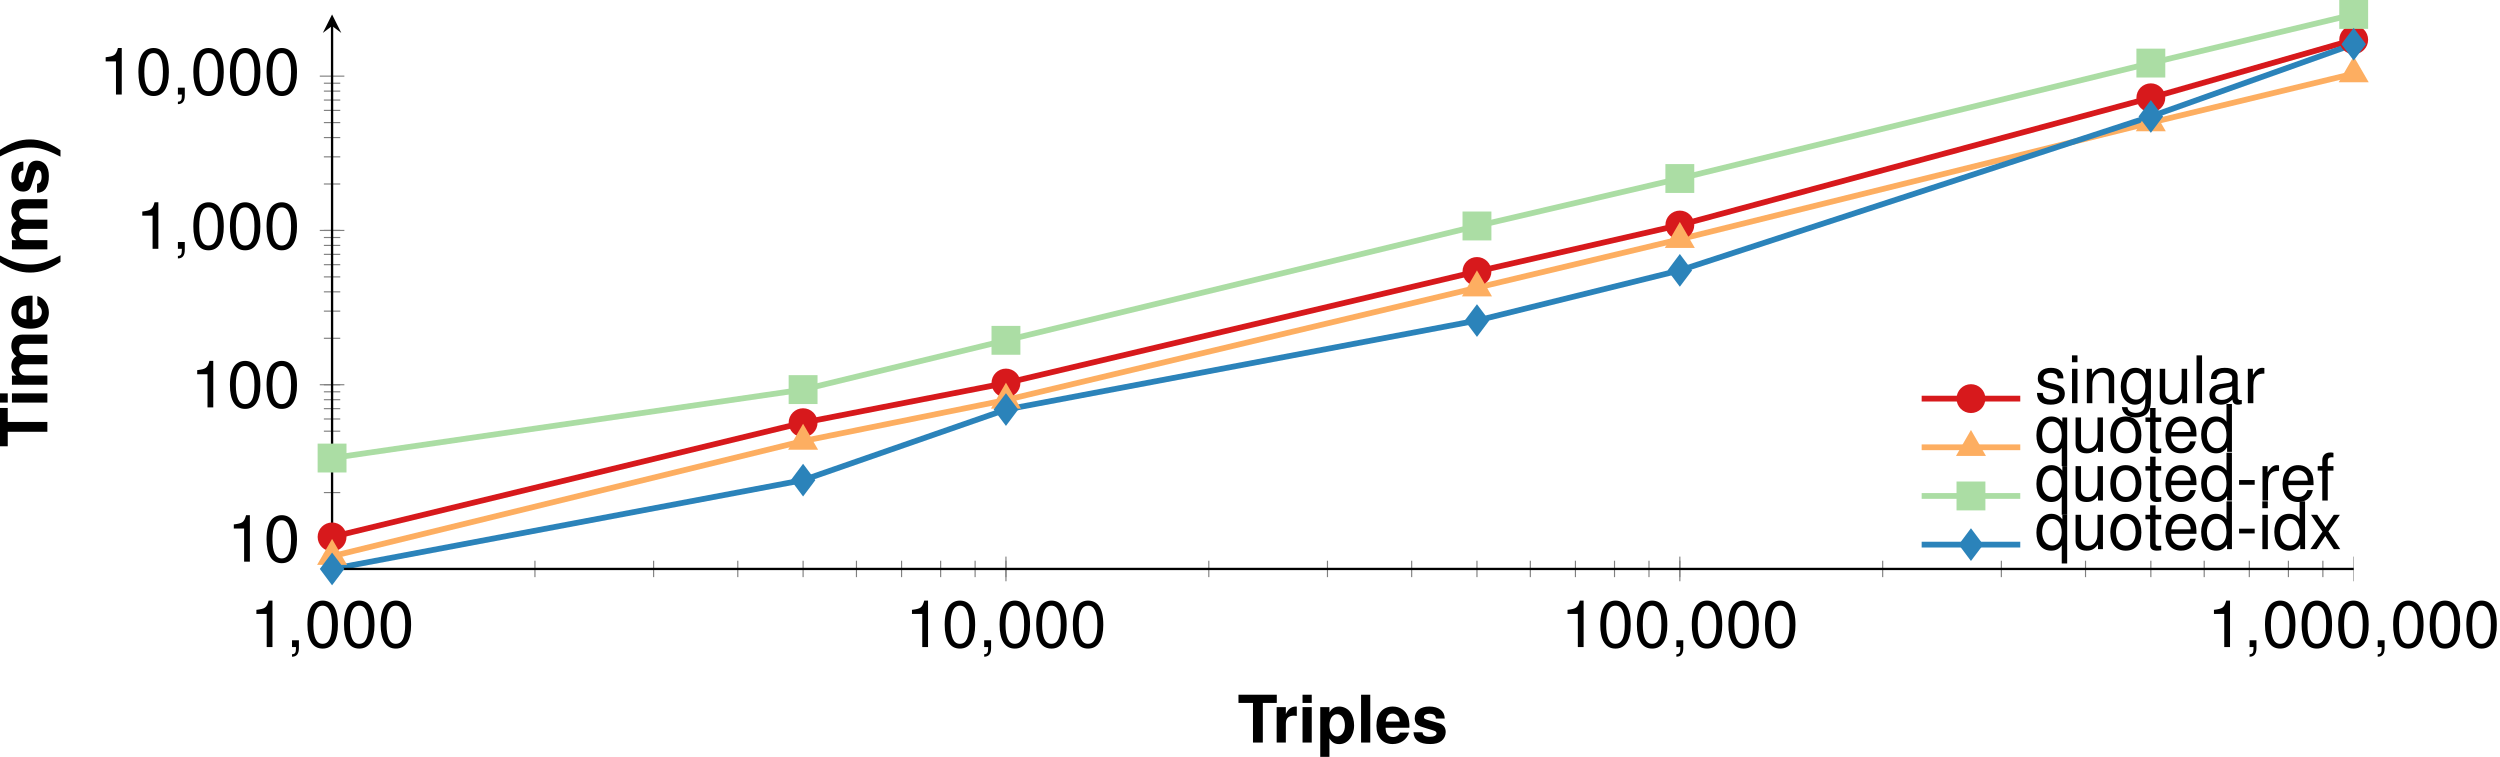
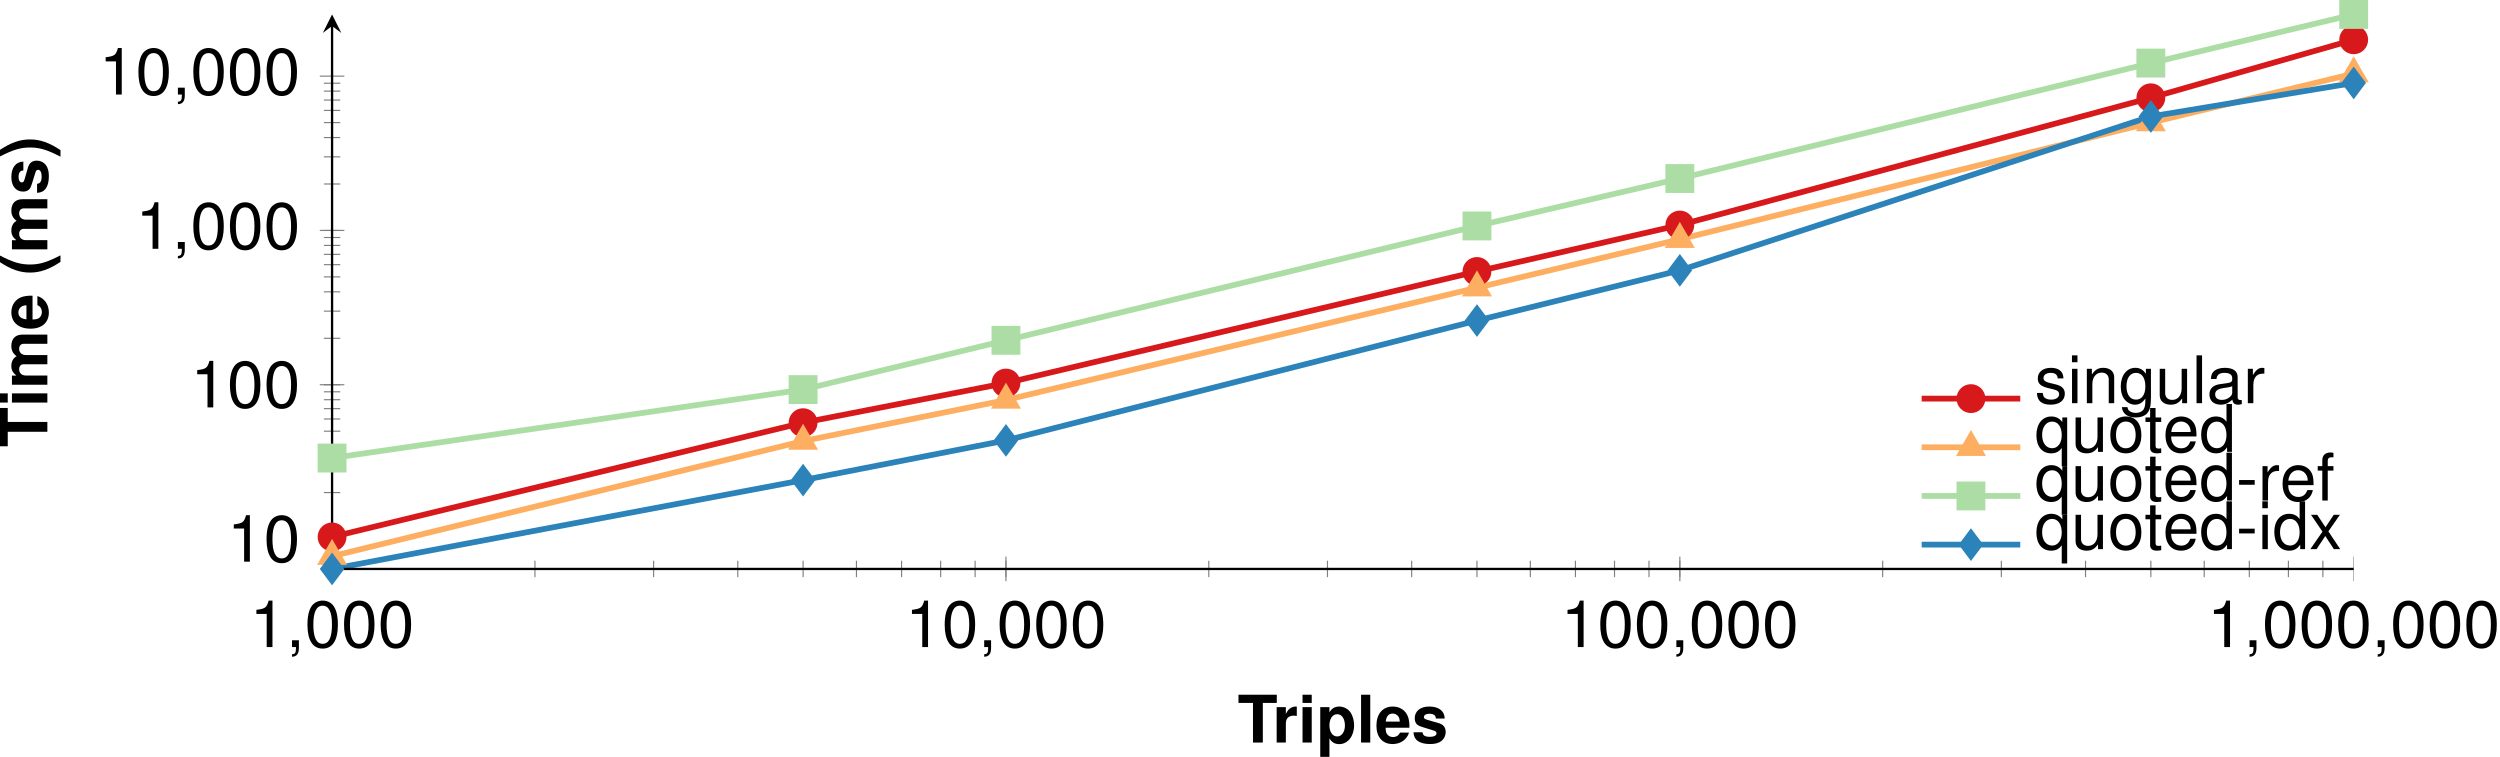
<svg xmlns="http://www.w3.org/2000/svg" xmlns:xlink="http://www.w3.org/1999/xlink" version="1.1" width="431.212pt" height="130.539pt" viewBox="3.274 -133.623 431.212 130.539">
  <defs>
    <clipPath id="clip1">
      <path d="M60.551 106.093H409.25V-272.711H60.551" />
    </clipPath>
    <clipPath id="clip2">
      <path d="M-80.914-35.488V-131.133H550.719V-35.488" />
    </clipPath>
    <path id="g1-40" d="M2.297-8.249C.996-6.291 .453-4.73 .453-2.998C.453-1.256 .996 .306 2.297 2.263H3.428C2.229-.068 1.844-1.335 1.844-2.998C1.844-4.65 2.229-5.94 3.428-8.249H2.297Z" />
    <path id="g1-41" d="M1.38 2.263C2.682 .306 3.225-1.256 3.225-2.987C3.225-4.73 2.682-6.291 1.38-8.249H.249C1.448-5.918 1.833-4.65 1.833-2.987C1.833-1.335 1.448-.045 .249 2.263H1.38Z" />
    <path id="g1-84" d="M4.356-6.834H6.766V-8.249H.158V-6.834H2.659V0H4.356V-6.834Z" />
    <path id="g1-101" d="M5.929-2.557C5.94-2.693 5.94-2.75 5.94-2.829C5.94-3.44 5.85-4.005 5.703-4.435C5.295-5.544 4.311-6.212 3.078-6.212C1.324-6.212 .249-4.945 .249-2.897C.249-.939 1.313 .26 3.044 .26C4.413 .26 5.522-.52 5.872-1.72H4.311C4.119-1.233 3.677-.95 3.1-.95C2.648-.95 2.286-1.143 2.059-1.482C1.912-1.709 1.856-1.98 1.833-2.557H5.929ZM1.856-3.609C1.957-4.537 2.354-5.001 3.055-5.001C3.451-5.001 3.813-4.809 4.039-4.492C4.187-4.266 4.254-4.028 4.288-3.609H1.856Z" />
    <path id="g1-105" d="M2.342-6.11H.758V0H2.342V-6.11ZM2.342-8.249H.758V-6.834H2.342V-8.249Z" />
    <path id="g1-108" d="M2.342-8.249H.758V0H2.342V-8.249Z" />
    <path id="g1-109" d="M.679-6.11V0H2.263V-3.666C2.263-4.413 2.67-4.865 3.349-4.865C3.881-4.865 4.209-4.56 4.209-4.073V0H5.793V-3.666C5.793-4.413 6.201-4.865 6.879-4.865C7.411-4.865 7.739-4.56 7.739-4.073V0H9.324V-4.322C9.324-5.51 8.599-6.212 7.377-6.212C6.608-6.212 6.065-5.94 5.59-5.307C5.295-5.884 4.684-6.212 3.926-6.212C3.225-6.212 2.772-5.974 2.252-5.352V-6.11H.679Z" />
    <path id="g1-112" d="M2.24-6.11H.656V2.467H2.24V-.724C2.625-.045 3.168 .272 3.938 .272C5.409 .272 6.495-1.109 6.495-2.965C6.495-3.824 6.246-4.684 5.839-5.25C5.431-5.827 4.673-6.212 3.938-6.212C3.168-6.212 2.625-5.884 2.24-5.205V-6.11ZM3.576-4.888C4.379-4.888 4.911-4.107 4.911-2.942C4.911-1.833 4.356-1.052 3.576-1.052C2.783-1.052 2.24-1.822 2.24-2.965S2.783-4.888 3.576-4.888Z" />
    <path id="g1-114" d="M.713-6.11V0H2.297V-3.247C2.297-4.175 2.761-4.639 3.689-4.639C3.858-4.639 3.972-4.628 4.187-4.594V-6.201C4.096-6.212 4.039-6.212 3.994-6.212C3.27-6.212 2.636-5.737 2.297-4.911V-6.11H.713Z" />
    <path id="g1-115" d="M5.714-4.141C5.691-5.431 4.696-6.212 3.055-6.212C1.505-6.212 .543-5.431 .543-4.175C.543-3.768 .668-3.417 .883-3.179C1.098-2.965 1.29-2.863 1.878-2.67L3.768-2.082C4.164-1.957 4.3-1.833 4.3-1.584C4.3-1.211 3.858-.984 3.123-.984C2.716-.984 2.387-1.064 2.184-1.199C2.014-1.324 1.946-1.448 1.878-1.776H.328C.373-.441 1.358 .26 3.213 .26C4.062 .26 4.707 .079 5.16-.283S5.884-1.211 5.884-1.81C5.884-2.602 5.488-3.112 4.684-3.349L2.682-3.926C2.24-4.062 2.127-4.153 2.127-4.402C2.127-4.741 2.489-4.967 3.044-4.967C3.802-4.967 4.175-4.696 4.187-4.141H5.714Z" />
    <path id="g3-44" d="M.984-1.177V0H1.663V.204C1.663 .984 1.516 1.211 .984 1.233V1.663C1.776 1.663 2.172 1.154 2.172 .181V-1.177H.984Z" />
    <path id="g3-45" d="M3.213-3.53H.52V-2.716H3.213V-3.53Z" />
    <path id="g3-48" d="M3.112-8.022C2.365-8.022 1.686-7.694 1.267-7.14C.747-6.438 .487-5.363 .487-3.881C.487-1.177 1.392 .26 3.112 .26C4.809 .26 5.737-1.177 5.737-3.813C5.737-5.375 5.488-6.416 4.956-7.14C4.537-7.705 3.87-8.022 3.112-8.022ZM3.112-7.14C4.187-7.14 4.718-6.053 4.718-3.904C4.718-1.629 4.198-.566 3.089-.566C2.037-.566 1.505-1.675 1.505-3.87S2.037-7.14 3.112-7.14Z" />
    <path id="g3-49" d="M2.931-5.714V0H3.926V-8.022H3.27C2.919-6.789 2.693-6.619 1.154-6.427V-5.714H2.931Z" />
    <path id="g3-97" d="M6.053-.554C5.952-.532 5.906-.532 5.85-.532C5.522-.532 5.341-.702 5.341-.996V-4.481C5.341-5.533 4.571-6.099 3.112-6.099C2.252-6.099 1.539-5.85 1.143-5.409C.871-5.103 .758-4.764 .735-4.175H1.686C1.765-4.899 2.195-5.228 3.078-5.228C3.926-5.228 4.402-4.911 4.402-4.345V-4.096C4.402-3.7 4.164-3.53 3.417-3.44C2.082-3.27 1.878-3.225 1.516-3.078C.826-2.795 .475-2.263 .475-1.494C.475-.419 1.222 .26 2.421 .26C3.168 .26 3.768 0 4.435-.611C4.503-.011 4.798 .26 5.409 .26C5.601 .26 5.748 .238 6.053 .158V-.554ZM4.402-1.867C4.402-1.55 4.311-1.358 4.028-1.098C3.643-.747 3.179-.566 2.625-.566C1.89-.566 1.46-.917 1.46-1.516C1.46-2.139 1.878-2.455 2.885-2.602C3.881-2.738 4.085-2.783 4.402-2.931V-1.867Z" />
    <path id="g3-100" d="M5.601-8.249H4.662V-5.182C4.266-5.782 3.632-6.099 2.84-6.099C1.301-6.099 .294-4.865 .294-2.976C.294-.973 1.279 .26 2.874 .26C3.689 .26 4.254-.045 4.764-.781V0H5.601V-8.249ZM2.998-5.216C4.017-5.216 4.662-4.311 4.662-2.897C4.662-1.528 4.005-.622 3.01-.622C1.969-.622 1.279-1.539 1.279-2.919S1.969-5.216 2.998-5.216Z" />
    <path id="g3-101" d="M5.805-2.648C5.805-3.553 5.737-4.096 5.567-4.537C5.182-5.51 4.277-6.099 3.168-6.099C1.516-6.099 .453-4.831 .453-2.885S1.482 .26 3.146 .26C4.503 .26 5.442-.509 5.68-1.799H4.73C4.469-1.018 3.938-.611 3.179-.611C2.58-.611 2.071-.883 1.754-1.38C1.528-1.72 1.448-2.059 1.437-2.648H5.805ZM1.46-3.417C1.539-4.515 2.206-5.228 3.157-5.228C4.085-5.228 4.798-4.458 4.798-3.485C4.798-3.462 4.798-3.44 4.786-3.417H1.46Z" />
    <path id="g3-102" d="M2.919-5.929H1.935V-6.857C1.935-7.253 2.161-7.457 2.591-7.457C2.67-7.457 2.704-7.457 2.919-7.445V-8.226C2.704-8.271 2.58-8.283 2.387-8.283C1.516-8.283 .996-7.785 .996-6.936V-5.929H.204V-5.16H.996V0H1.935V-5.16H2.919V-5.929Z" />
    <path id="g3-103" d="M4.662-5.929V-5.069C4.187-5.771 3.609-6.099 2.851-6.099C1.346-6.099 .328-4.786 .328-2.863C.328-1.89 .588-1.098 1.075-.532C1.516-.034 2.15 .26 2.772 .26C3.519 .26 4.039-.057 4.571-.803V-.498C4.571 .306 4.469 .792 4.232 1.12C3.983 1.471 3.496 1.675 2.919 1.675C2.489 1.675 2.105 1.561 1.844 1.358C1.629 1.188 1.539 1.03 1.482 .679H.52C.622 1.799 1.494 2.467 2.885 2.467C3.768 2.467 4.526 2.184 4.911 1.709C5.363 1.165 5.533 .419 5.533-.973V-5.929H4.662ZM2.953-5.228C3.972-5.228 4.571-4.368 4.571-2.885C4.571-1.471 3.96-.611 2.965-.611C1.935-.611 1.313-1.482 1.313-2.919C1.313-4.345 1.946-5.228 2.953-5.228Z" />
    <path id="g3-105" d="M1.697-5.929H.758V0H1.697V-5.929ZM1.697-8.249H.747V-7.061H1.697V-8.249Z" />
    <path id="g3-108" d="M1.72-8.249H.769V0H1.72V-8.249Z" />
    <path id="g3-110" d="M.792-5.929V0H1.743V-3.27C1.743-4.481 2.376-5.273 3.349-5.273C4.096-5.273 4.571-4.82 4.571-4.107V0H5.51V-4.481C5.51-5.465 4.775-6.099 3.632-6.099C2.75-6.099 2.184-5.759 1.663-4.933V-5.929H.792Z" />
    <path id="g3-111" d="M3.078-6.099C1.414-6.099 .407-4.911 .407-2.919S1.403 .26 3.089 .26C4.752 .26 5.771-.928 5.771-2.874C5.771-4.922 4.786-6.099 3.078-6.099ZM3.089-5.228C4.153-5.228 4.786-4.356 4.786-2.885C4.786-1.494 4.13-.611 3.089-.611C2.037-.611 1.392-1.482 1.392-2.919C1.392-4.345 2.037-5.228 3.089-5.228Z" />
    <path id="g3-113" d="M5.601 2.467V-5.929H4.764V-5.137C4.322-5.759 3.655-6.099 2.874-6.099C1.313-6.099 .294-4.82 .294-2.851C.294-.928 1.267 .26 2.829 .26C3.655 .26 4.22-.034 4.662-.679V2.467H5.601ZM3.01-5.216C4.017-5.216 4.662-4.311 4.662-2.885C4.662-1.528 4.005-.622 3.01-.622C1.969-.622 1.279-1.539 1.279-2.919C1.279-4.288 1.969-5.216 3.01-5.216Z" />
    <path id="g3-114" d="M.781-5.929V0H1.731V-3.078C1.731-3.926 1.946-4.481 2.399-4.809C2.693-5.024 2.976-5.092 3.632-5.103V-6.065C3.474-6.087 3.394-6.099 3.27-6.099C2.659-6.099 2.195-5.737 1.652-4.854V-5.929H.781Z" />
    <path id="g3-115" d="M4.956-4.277C4.945-5.442 4.175-6.099 2.806-6.099C1.426-6.099 .532-5.386 .532-4.288C.532-3.361 1.007-2.919 2.41-2.58L3.293-2.365C3.949-2.206 4.209-1.969 4.209-1.539C4.209-.984 3.655-.611 2.829-.611C2.32-.611 1.89-.758 1.652-1.007C1.505-1.177 1.437-1.346 1.38-1.765H.385C.43-.396 1.199 .26 2.75 .26C4.243 .26 5.194-.475 5.194-1.618C5.194-2.501 4.696-2.987 3.519-3.27L2.614-3.485C1.844-3.666 1.516-3.915 1.516-4.334C1.516-4.877 2.003-5.228 2.772-5.228C3.53-5.228 3.938-4.899 3.96-4.277H4.956Z" />
    <path id="g3-116" d="M2.874-5.929H1.901V-7.558H.962V-5.929H.158V-5.16H.962V-.679C.962-.079 1.369 .26 2.105 .26C2.331 .26 2.557 .238 2.874 .181V-.611C2.75-.577 2.602-.566 2.421-.566C2.014-.566 1.901-.679 1.901-1.098V-5.16H2.874V-5.929Z" />
    <path id="g3-117" d="M5.454 0V-5.929H4.515V-2.568C4.515-1.358 3.881-.566 2.897-.566C2.15-.566 1.675-1.018 1.675-1.731V-5.929H.735V-1.358C.735-.373 1.471 .26 2.625 .26C3.496 .26 4.051-.045 4.605-.826V0H5.454Z" />
    <path id="g3-120" d="M3.304-3.066L5.295-5.929H4.232L2.806-3.779L1.38-5.929H.306L2.286-3.021L.192 0H1.267L2.772-2.274L4.254 0H5.352L3.304-3.066Z" />
  </defs>
  <g id="page1">
    <path d="M60.551-41.012L141.793-60.715L176.785-67.555L258.028-86.797L293.02-94.809L374.262-116.758L409.25-126.766" stroke="#d7191c" fill="none" stroke-width=".996" stroke-miterlimit="10" />
    <path d="M60.551-37.684L141.793-57.547L176.785-64.633L258.028-83.996L293.02-92.356L374.262-112.473L409.25-120.926" stroke="#fdae61" fill="none" stroke-width=".996" stroke-miterlimit="10" />
    <path d="M60.551-54.617L141.793-66.426L176.785-74.922L258.028-94.644L293.02-102.832L374.262-122.743L409.25-131.133" stroke="#abdda4" fill="none" stroke-width=".996" stroke-miterlimit="10" />
-     <path d="M60.551-35.488L141.793-50.809L176.785-62.98L258.028-78.332L293.02-86.988L374.262-113.535L409.25-125.997" stroke="#2b83ba" fill="none" stroke-width=".996" stroke-miterlimit="10" />
+     <path d="M60.551-35.488L141.793-50.809L176.785-57.66L258.028-78.332L293.02-86.988L374.262-113.535L409.25-119.317" stroke="#2b83ba" fill="none" stroke-width=".996" stroke-miterlimit="10" />
    <path d="M60.551-34.074V-36.906M95.543-34.074V-36.906M116.012-34.074V-36.906M130.531-34.074V-36.906M141.797-34.074V-36.906M151-34.074V-36.906M158.781-34.074V-36.906M165.52-34.074V-36.906M171.465-34.074V-36.906M176.785-34.074V-36.906M211.774-34.074V-36.906M232.242-34.074V-36.906M246.766-34.074V-36.906M258.028-34.074V-36.906M267.231-34.074V-36.906M275.012-34.074V-36.906M281.754-34.074V-36.906M287.699-34.074V-36.906M293.02-34.074V-36.906M328.008-34.074V-36.906M348.477-34.074V-36.906M362.996-34.074V-36.906M374.262-34.074V-36.906M383.465-34.074V-36.906M391.246-34.074V-36.906M397.989-34.074V-36.906M403.934-34.074V-36.906" stroke="#808080" fill="none" stroke-width=".199" stroke-miterlimit="10" clip-path="url(#clip1)" />
    <path d="M60.551-33.363V-37.613M176.785-33.363V-37.613M293.02-33.363V-37.613M409.25-33.363V-37.613" stroke="#808080" fill="none" stroke-width=".199" stroke-miterlimit="10" clip-path="url(#clip1)" />
    <path d="M59.137-36.523H61.965M59.137-38.07H61.965M59.137-39.43H61.965M59.137-40.648H61.965M59.137-48.66H61.965M59.137-53.344H61.965M59.137-56.672H61.965M59.137-59.25H61.965M59.137-61.355H61.965M59.137-63.137H61.965M59.137-64.68H61.965M59.137-66.043H61.965M59.137-67.262H61.965M59.137-75.273H61.965M59.137-79.957H61.965M59.137-83.285H61.965M59.137-85.863H61.965M59.137-87.969H61.965M59.137-89.75H61.965M59.137-91.293H61.965M59.137-92.656H61.965M59.137-93.875H61.965M59.137-101.887H61.965M59.137-106.57H61.965M59.137-109.894H61.965M59.137-112.477H61.965M59.137-114.582H61.965M59.137-116.364H61.965M59.137-117.907H61.965M59.137-119.27H61.965" stroke="#808080" fill="none" stroke-width=".199" stroke-miterlimit="10" clip-path="url(#clip2)" />
    <path d="M58.43-40.648H62.672M58.43-67.262H62.672M58.43-93.875H62.672M58.43-120.489H62.672" stroke="#808080" fill="none" stroke-width=".199" stroke-miterlimit="10" clip-path="url(#clip2)" />
    <path d="M60.551-35.488H409.25" stroke="#000" fill="none" stroke-width=".399" stroke-miterlimit="10" />
    <path d="M60.551-35.488V-129.141" stroke="#000" fill="none" stroke-width=".399" stroke-miterlimit="10" />
    <path d="M60.551-131.133L58.957-127.942L60.551-129.141L62.145-127.942" />
    <g transform="matrix(1 0 0 1 273.9413 27.5138)">
      <use x="-227.597" y="-49.524" xlink:href="#g3-49" />
      <use x="-221.283" y="-49.524" xlink:href="#g3-44" />
      <use x="-218.125" y="-49.524" xlink:href="#g3-48" />
      <use x="-211.811" y="-49.524" xlink:href="#g3-48" />
      <use x="-205.496" y="-49.524" xlink:href="#g3-48" />
    </g>
    <g transform="matrix(1 0 0 1 387.017 27.5138)">
      <use x="-227.597" y="-49.524" xlink:href="#g3-49" />
      <use x="-221.283" y="-49.524" xlink:href="#g3-48" />
      <use x="-214.968" y="-49.524" xlink:href="#g3-44" />
      <use x="-211.811" y="-49.524" xlink:href="#g3-48" />
      <use x="-205.496" y="-49.524" xlink:href="#g3-48" />
      <use x="-199.181" y="-49.524" xlink:href="#g3-48" />
    </g>
    <g transform="matrix(1 0 0 1 500.092 27.5138)">
      <use x="-227.597" y="-49.524" xlink:href="#g3-49" />
      <use x="-221.283" y="-49.524" xlink:href="#g3-48" />
      <use x="-214.968" y="-49.524" xlink:href="#g3-48" />
      <use x="-208.653" y="-49.524" xlink:href="#g3-44" />
      <use x="-205.496" y="-49.524" xlink:href="#g3-48" />
      <use x="-199.181" y="-49.524" xlink:href="#g3-48" />
      <use x="-192.867" y="-49.524" xlink:href="#g3-48" />
    </g>
    <g transform="matrix(1 0 0 1 611.589 27.5138)">
      <use x="-227.597" y="-49.524" xlink:href="#g3-49" />
      <use x="-221.283" y="-49.524" xlink:href="#g3-44" />
      <use x="-218.125" y="-49.524" xlink:href="#g3-48" />
      <use x="-211.811" y="-49.524" xlink:href="#g3-48" />
      <use x="-205.496" y="-49.524" xlink:href="#g3-48" />
      <use x="-199.181" y="-49.524" xlink:href="#g3-44" />
      <use x="-196.024" y="-49.524" xlink:href="#g3-48" />
      <use x="-189.71" y="-49.524" xlink:href="#g3-48" />
      <use x="-183.395" y="-49.524" xlink:href="#g3-48" />
    </g>
    <g transform="matrix(1 0 0 1 270.0448 12.7832)">
      <use x="-227.597" y="-49.524" xlink:href="#g3-49" />
      <use x="-221.283" y="-49.524" xlink:href="#g3-48" />
    </g>
    <g transform="matrix(1 0 0 1 263.7301 -13.8299)">
      <use x="-227.597" y="-49.524" xlink:href="#g3-49" />
      <use x="-221.283" y="-49.524" xlink:href="#g3-48" />
      <use x="-214.968" y="-49.524" xlink:href="#g3-48" />
    </g>
    <g transform="matrix(1 0 0 1 254.2582 -41.184)">
      <use x="-227.597" y="-49.524" xlink:href="#g3-49" />
      <use x="-221.283" y="-49.524" xlink:href="#g3-44" />
      <use x="-218.125" y="-49.524" xlink:href="#g3-48" />
      <use x="-211.811" y="-49.524" xlink:href="#g3-48" />
      <use x="-205.496" y="-49.524" xlink:href="#g3-48" />
    </g>
    <g transform="matrix(1 0 0 1 247.9435 -67.7972)">
      <use x="-227.597" y="-49.524" xlink:href="#g3-49" />
      <use x="-221.283" y="-49.524" xlink:href="#g3-48" />
      <use x="-214.968" y="-49.524" xlink:href="#g3-44" />
      <use x="-211.811" y="-49.524" xlink:href="#g3-48" />
      <use x="-205.496" y="-49.524" xlink:href="#g3-48" />
      <use x="-199.181" y="-49.524" xlink:href="#g3-48" />
    </g>
    <path d="M62.543-41.012C62.543-42.113 61.653-43.004 60.551-43.004C59.453-43.004 58.559-42.113 58.559-41.012C58.559-39.91 59.453-39.02 60.551-39.02C61.653-39.02 62.543-39.91 62.543-41.012Z" fill="#d7191c" />
    <path d="M62.543-41.012C62.543-42.113 61.653-43.004 60.551-43.004C59.453-43.004 58.559-42.113 58.559-41.012C58.559-39.91 59.453-39.02 60.551-39.02C61.653-39.02 62.543-39.91 62.543-41.012Z" stroke="#d7191c" fill="none" stroke-width=".996" stroke-miterlimit="10" />
    <path d="M143.789-60.715C143.789-61.816 142.895-62.707 141.793-62.707C140.696-62.707 139.801-61.816 139.801-60.715C139.801-59.613 140.696-58.723 141.793-58.723C142.895-58.723 143.789-59.613 143.789-60.715Z" fill="#d7191c" />
    <path d="M143.789-60.715C143.789-61.816 142.895-62.707 141.793-62.707C140.696-62.707 139.801-61.816 139.801-60.715C139.801-59.613 140.696-58.723 141.793-58.723C142.895-58.723 143.789-59.613 143.789-60.715Z" stroke="#d7191c" fill="none" stroke-width=".996" stroke-miterlimit="10" />
    <path d="M178.778-67.555C178.778-68.656 177.887-69.547 176.785-69.547C175.684-69.547 174.793-68.656 174.793-67.555S175.684-65.562 176.785-65.562C177.887-65.562 178.778-66.453 178.778-67.555Z" fill="#d7191c" />
    <path d="M178.778-67.555C178.778-68.656 177.887-69.547 176.785-69.547C175.684-69.547 174.793-68.656 174.793-67.555S175.684-65.562 176.785-65.562C177.887-65.562 178.778-66.453 178.778-67.555Z" stroke="#d7191c" fill="none" stroke-width=".996" stroke-miterlimit="10" />
    <path d="M260.02-86.797C260.02-87.898 259.129-88.789 258.028-88.789C256.926-88.789 256.035-87.898 256.035-86.797C256.035-85.695 256.926-84.805 258.028-84.805C259.129-84.805 260.02-85.695 260.02-86.797Z" fill="#d7191c" />
    <path d="M260.02-86.797C260.02-87.898 259.129-88.789 258.028-88.789C256.926-88.789 256.035-87.898 256.035-86.797C256.035-85.695 256.926-84.805 258.028-84.805C259.129-84.805 260.02-85.695 260.02-86.797Z" stroke="#d7191c" fill="none" stroke-width=".996" stroke-miterlimit="10" />
    <path d="M295.012-94.809C295.012-95.91 294.117-96.801 293.02-96.801C291.918-96.801 291.028-95.91 291.028-94.809C291.028-93.711 291.918-92.816 293.02-92.816C294.117-92.816 295.012-93.711 295.012-94.809Z" fill="#d7191c" />
    <path d="M295.012-94.809C295.012-95.91 294.117-96.801 293.02-96.801C291.918-96.801 291.028-95.91 291.028-94.809C291.028-93.711 291.918-92.816 293.02-92.816C294.117-92.816 295.012-93.711 295.012-94.809Z" stroke="#d7191c" fill="none" stroke-width=".996" stroke-miterlimit="10" />
    <path d="M376.254-116.758C376.254-117.86 375.36-118.75 374.262-118.75C373.16-118.75 372.27-117.86 372.27-116.758C372.27-115.661 373.16-114.766 374.262-114.766C375.36-114.766 376.254-115.661 376.254-116.758Z" fill="#d7191c" />
    <path d="M376.254-116.758C376.254-117.86 375.36-118.75 374.262-118.75C373.16-118.75 372.27-117.86 372.27-116.758C372.27-115.661 373.16-114.766 374.262-114.766C375.36-114.766 376.254-115.661 376.254-116.758Z" stroke="#d7191c" fill="none" stroke-width=".996" stroke-miterlimit="10" />
    <path d="M411.242-126.766C411.242-127.868 410.352-128.762 409.25-128.762C408.149-128.762 407.258-127.868 407.258-126.766C407.258-125.668 408.149-124.774 409.25-124.774C410.352-124.774 411.242-125.668 411.242-126.766Z" fill="#d7191c" />
    <path d="M411.242-126.766C411.242-127.868 410.352-128.762 409.25-128.762C408.149-128.762 407.258-127.868 407.258-126.766C407.258-125.668 408.149-124.774 409.25-124.774C410.352-124.774 411.242-125.668 411.242-126.766Z" stroke="#d7191c" fill="none" stroke-width=".996" stroke-miterlimit="10" />
    <path d="M60.551-39.676L62.278-36.688H58.828Z" fill="#fdae61" />
    <path d="M60.551-39.676L62.278-36.688H58.828Z" stroke="#fdae61" fill="none" stroke-width=".996" stroke-miterlimit="10" />
    <path d="M141.793-59.539L143.52-56.551H140.071Z" fill="#fdae61" />
    <path d="M141.793-59.539L143.52-56.551H140.071Z" stroke="#fdae61" fill="none" stroke-width=".996" stroke-miterlimit="10" />
    <path d="M176.785-66.625L178.512-63.637H175.059Z" fill="#fdae61" />
    <path d="M176.785-66.625L178.512-63.637H175.059Z" stroke="#fdae61" fill="none" stroke-width=".996" stroke-miterlimit="10" />
    <path d="M258.028-85.988L259.754-83H256.301Z" fill="#fdae61" />
    <path d="M258.028-85.988L259.754-83H256.301Z" stroke="#fdae61" fill="none" stroke-width=".996" stroke-miterlimit="10" />
    <path d="M293.02-94.348L294.742-91.359H291.293Z" fill="#fdae61" />
    <path d="M293.02-94.348L294.742-91.359H291.293Z" stroke="#fdae61" fill="none" stroke-width=".996" stroke-miterlimit="10" />
    <path d="M374.262-114.465L375.985-111.477H372.535Z" fill="#fdae61" />
    <path d="M374.262-114.465L375.985-111.477H372.535Z" stroke="#fdae61" fill="none" stroke-width=".996" stroke-miterlimit="10" />
    <path d="M409.25-122.918L410.977-119.93H407.524Z" fill="#fdae61" />
    <path d="M409.25-122.918L410.977-119.93H407.524Z" stroke="#fdae61" fill="none" stroke-width=".996" stroke-miterlimit="10" />
    <path d="M58.559-52.625H62.543V-56.609H58.559Z" fill="#abdda4" />
    <path d="M58.559-52.625H62.543V-56.609H58.559Z" stroke="#abdda4" fill="none" stroke-width=".996" stroke-miterlimit="10" />
    <path d="M139.801-64.43H143.789V-68.418H139.801Z" fill="#abdda4" />
    <path d="M139.801-64.43H143.789V-68.418H139.801Z" stroke="#abdda4" fill="none" stroke-width=".996" stroke-miterlimit="10" />
    <path d="M174.793-72.93H178.778V-76.914H174.793Z" fill="#abdda4" />
    <path d="M174.793-72.93H178.778V-76.914H174.793Z" stroke="#abdda4" fill="none" stroke-width=".996" stroke-miterlimit="10" />
    <path d="M256.035-92.652H260.02V-96.641H256.035Z" fill="#abdda4" />
    <path d="M256.035-92.652H260.02V-96.641H256.035Z" stroke="#abdda4" fill="none" stroke-width=".996" stroke-miterlimit="10" />
    <path d="M291.028-100.84H295.012V-104.824H291.028Z" fill="#abdda4" />
    <path d="M291.028-100.84H295.012V-104.824H291.028Z" stroke="#abdda4" fill="none" stroke-width=".996" stroke-miterlimit="10" />
    <path d="M372.27-120.75H376.254V-124.735H372.27Z" fill="#abdda4" />
    <path d="M372.27-120.75H376.254V-124.735H372.27Z" stroke="#abdda4" fill="none" stroke-width=".996" stroke-miterlimit="10" />
    <path d="M407.258-129.141H411.242V-133.125H407.258Z" fill="#abdda4" />
    <path d="M407.258-129.141H411.242V-133.125H407.258Z" stroke="#abdda4" fill="none" stroke-width=".996" stroke-miterlimit="10" />
    <path d="M60.551-37.48L62.047-35.488L60.551-33.496L59.059-35.488Z" fill="#2b83ba" />
    <path d="M60.551-37.48L62.047-35.488L60.551-33.496L59.059-35.488Z" stroke="#2b83ba" fill="none" stroke-width=".996" stroke-miterlimit="10" />
    <path d="M141.793-52.801L143.289-50.809L141.793-48.816L140.301-50.809Z" fill="#2b83ba" />
    <path d="M141.793-52.801L143.289-50.809L141.793-48.816L140.301-50.809Z" stroke="#2b83ba" fill="none" stroke-width=".996" stroke-miterlimit="10" />
-     <path d="M176.785-64.973L178.281-62.98L176.785-60.988L175.289-62.98Z" fill="#2b83ba" />
-     <path d="M176.785-64.973L178.281-62.98L176.785-60.988L175.289-62.98Z" stroke="#2b83ba" fill="none" stroke-width=".996" stroke-miterlimit="10" />
+     <path d="M176.785-59.652L178.281-57.66L176.785-55.668L175.289-57.66Z" fill="#2b83ba" />
+     <path d="M176.785-59.652L178.281-57.66L176.785-55.668L175.289-57.66Z" stroke="#2b83ba" fill="none" stroke-width=".996" stroke-miterlimit="10" />
    <path d="M258.028-80.324L259.524-78.332L258.028-76.34L256.535-78.332Z" fill="#2b83ba" />
    <path d="M258.028-80.324L259.524-78.332L258.028-76.34L256.535-78.332Z" stroke="#2b83ba" fill="none" stroke-width=".996" stroke-miterlimit="10" />
    <path d="M293.02-88.984L294.512-86.988L293.02-84.996L291.524-86.988Z" fill="#2b83ba" />
    <path d="M293.02-88.984L294.512-86.988L293.02-84.996L291.524-86.988Z" stroke="#2b83ba" fill="none" stroke-width=".996" stroke-miterlimit="10" />
    <path d="M374.262-115.528L375.754-113.535L374.262-111.539L372.766-113.535Z" fill="#2b83ba" />
    <path d="M374.262-115.528L375.754-113.535L374.262-111.539L372.766-113.535Z" stroke="#2b83ba" fill="none" stroke-width=".996" stroke-miterlimit="10" />
-     <path d="M409.25-127.989L410.746-125.997L409.25-124.004L407.758-125.997Z" fill="#2b83ba" />
-     <path d="M409.25-127.989L410.746-125.997L409.25-124.004L407.758-125.997Z" stroke="#2b83ba" fill="none" stroke-width=".996" stroke-miterlimit="10" />
+     <path d="M409.25-121.309L410.746-119.317L409.25-117.325L407.758-119.317Z" fill="#2b83ba" />
+     <path d="M409.25-121.309L410.746-119.317L409.25-117.325L407.758-119.317Z" stroke="#2b83ba" fill="none" stroke-width=".996" stroke-miterlimit="10" />
    <g transform="matrix(1 0 0 1 444.332 43.97926)">
      <use x="-227.597" y="-49.524" xlink:href="#g1-84" />
      <use x="-221.566" y="-49.524" xlink:href="#g1-114" />
      <use x="-217.148" y="-49.524" xlink:href="#g1-105" />
      <use x="-213.991" y="-49.524" xlink:href="#g1-112" />
      <use x="-207.052" y="-49.524" xlink:href="#g1-108" />
      <use x="-203.895" y="-49.524" xlink:href="#g1-101" />
      <use x="-197.58" y="-49.524" xlink:href="#g1-115" />
    </g>
    <g transform="matrix(0 -1 1 0 60.9667 -284.0865)">
      <use x="-227.597" y="-49.524" xlink:href="#g1-84" />
      <use x="-220.658" y="-49.524" xlink:href="#g1-105" />
      <use x="-217.501" y="-49.524" xlink:href="#g1-109" />
      <use x="-207.404" y="-49.524" xlink:href="#g1-101" />
      <use x="-197.932" y="-49.524" xlink:href="#g1-40" />
      <use x="-194.15" y="-49.524" xlink:href="#g1-109" />
      <use x="-184.054" y="-49.524" xlink:href="#g1-115" />
      <use x="-177.739" y="-49.524" xlink:href="#g1-41" />
    </g>
    <path d="M334.731-64.867H343.235H351.739" stroke="#d7191c" fill="none" stroke-width=".996" stroke-miterlimit="10" />
    <path d="M345.227-64.867C345.227-65.965 344.336-66.859 343.235-66.859C342.137-66.859 341.243-65.965 341.243-64.867C341.243-63.766 342.137-62.875 343.235-62.875C344.336-62.875 345.227-63.766 345.227-64.867Z" fill="#d7191c" />
    <path d="M345.227-64.867C345.227-65.965 344.336-66.859 343.235-66.859C342.137-66.859 341.243-65.965 341.243-64.867C341.243-63.766 342.137-62.875 343.235-62.875C344.336-62.875 345.227-63.766 345.227-64.867Z" stroke="#d7191c" fill="none" stroke-width=".996" stroke-miterlimit="10" />
    <g transform="matrix(1 0 0 1 563.823 10.6231)">
      <use x="-209.593" y="-74.704" xlink:href="#g3-115" />
      <use x="-203.914" y="-74.704" xlink:href="#g3-105" />
      <use x="-201.393" y="-74.704" xlink:href="#g3-110" />
      <use x="-195.078" y="-74.704" xlink:href="#g3-103" />
      <use x="-188.764" y="-74.704" xlink:href="#g3-117" />
      <use x="-182.449" y="-74.704" xlink:href="#g3-108" />
      <use x="-179.928" y="-74.704" xlink:href="#g3-97" />
      <use x="-173.613" y="-74.704" xlink:href="#g3-114" />
    </g>
    <path d="M334.731-56.473H343.235H351.739" stroke="#fdae61" fill="none" stroke-width=".996" stroke-miterlimit="10" />
    <path d="M343.235-58.465L344.961-55.477H341.512Z" fill="#fdae61" />
    <path d="M343.235-58.465L344.961-55.477H341.512Z" stroke="#fdae61" fill="none" stroke-width=".996" stroke-miterlimit="10" />
    <g transform="matrix(1 0 0 1 563.823 10.6231)">
      <use x="-209.593" y="-66.311" xlink:href="#g3-113" />
      <use x="-203.278" y="-66.311" xlink:href="#g3-117" />
      <use x="-196.964" y="-66.311" xlink:href="#g3-111" />
      <use x="-190.649" y="-66.311" xlink:href="#g3-116" />
      <use x="-187.492" y="-66.311" xlink:href="#g3-101" />
      <use x="-181.177" y="-66.311" xlink:href="#g3-100" />
    </g>
    <path d="M334.731-48.078H343.235H351.739" stroke="#abdda4" fill="none" stroke-width=".996" stroke-miterlimit="10" />
    <path d="M341.243-46.086H345.227V-50.07H341.243Z" fill="#abdda4" />
    <path d="M341.243-46.086H345.227V-50.07H341.243Z" stroke="#abdda4" fill="none" stroke-width=".996" stroke-miterlimit="10" />
    <g transform="matrix(1 0 0 1 563.823 10.6231)">
      <use x="-209.593" y="-57.917" xlink:href="#g3-113" />
      <use x="-203.278" y="-57.917" xlink:href="#g3-117" />
      <use x="-196.964" y="-57.917" xlink:href="#g3-111" />
      <use x="-190.649" y="-57.917" xlink:href="#g3-116" />
      <use x="-187.492" y="-57.917" xlink:href="#g3-101" />
      <use x="-181.177" y="-57.917" xlink:href="#g3-100" />
      <use x="-174.862" y="-57.917" xlink:href="#g3-45" />
      <use x="-171.08" y="-57.917" xlink:href="#g3-114" />
      <use x="-167.299" y="-57.917" xlink:href="#g3-101" />
      <use x="-160.984" y="-57.917" xlink:href="#g3-102" />
    </g>
    <path d="M334.731-39.684H343.235H351.739" stroke="#2b83ba" fill="none" stroke-width=".996" stroke-miterlimit="10" />
    <path d="M343.235-41.68L344.731-39.684L343.235-37.691L341.743-39.684Z" fill="#2b83ba" />
    <path d="M343.235-41.68L344.731-39.684L343.235-37.691L341.743-39.684Z" stroke="#2b83ba" fill="none" stroke-width=".996" stroke-miterlimit="10" />
    <g transform="matrix(1 0 0 1 563.823 10.6231)">
      <use x="-209.593" y="-49.524" xlink:href="#g3-113" />
      <use x="-203.278" y="-49.524" xlink:href="#g3-117" />
      <use x="-196.964" y="-49.524" xlink:href="#g3-111" />
      <use x="-190.649" y="-49.524" xlink:href="#g3-116" />
      <use x="-187.492" y="-49.524" xlink:href="#g3-101" />
      <use x="-181.177" y="-49.524" xlink:href="#g3-100" />
      <use x="-174.862" y="-49.524" xlink:href="#g3-45" />
      <use x="-171.08" y="-49.524" xlink:href="#g3-105" />
      <use x="-168.559" y="-49.524" xlink:href="#g3-100" />
      <use x="-162.245" y="-49.524" xlink:href="#g3-120" />
    </g>
  </g>
</svg>
